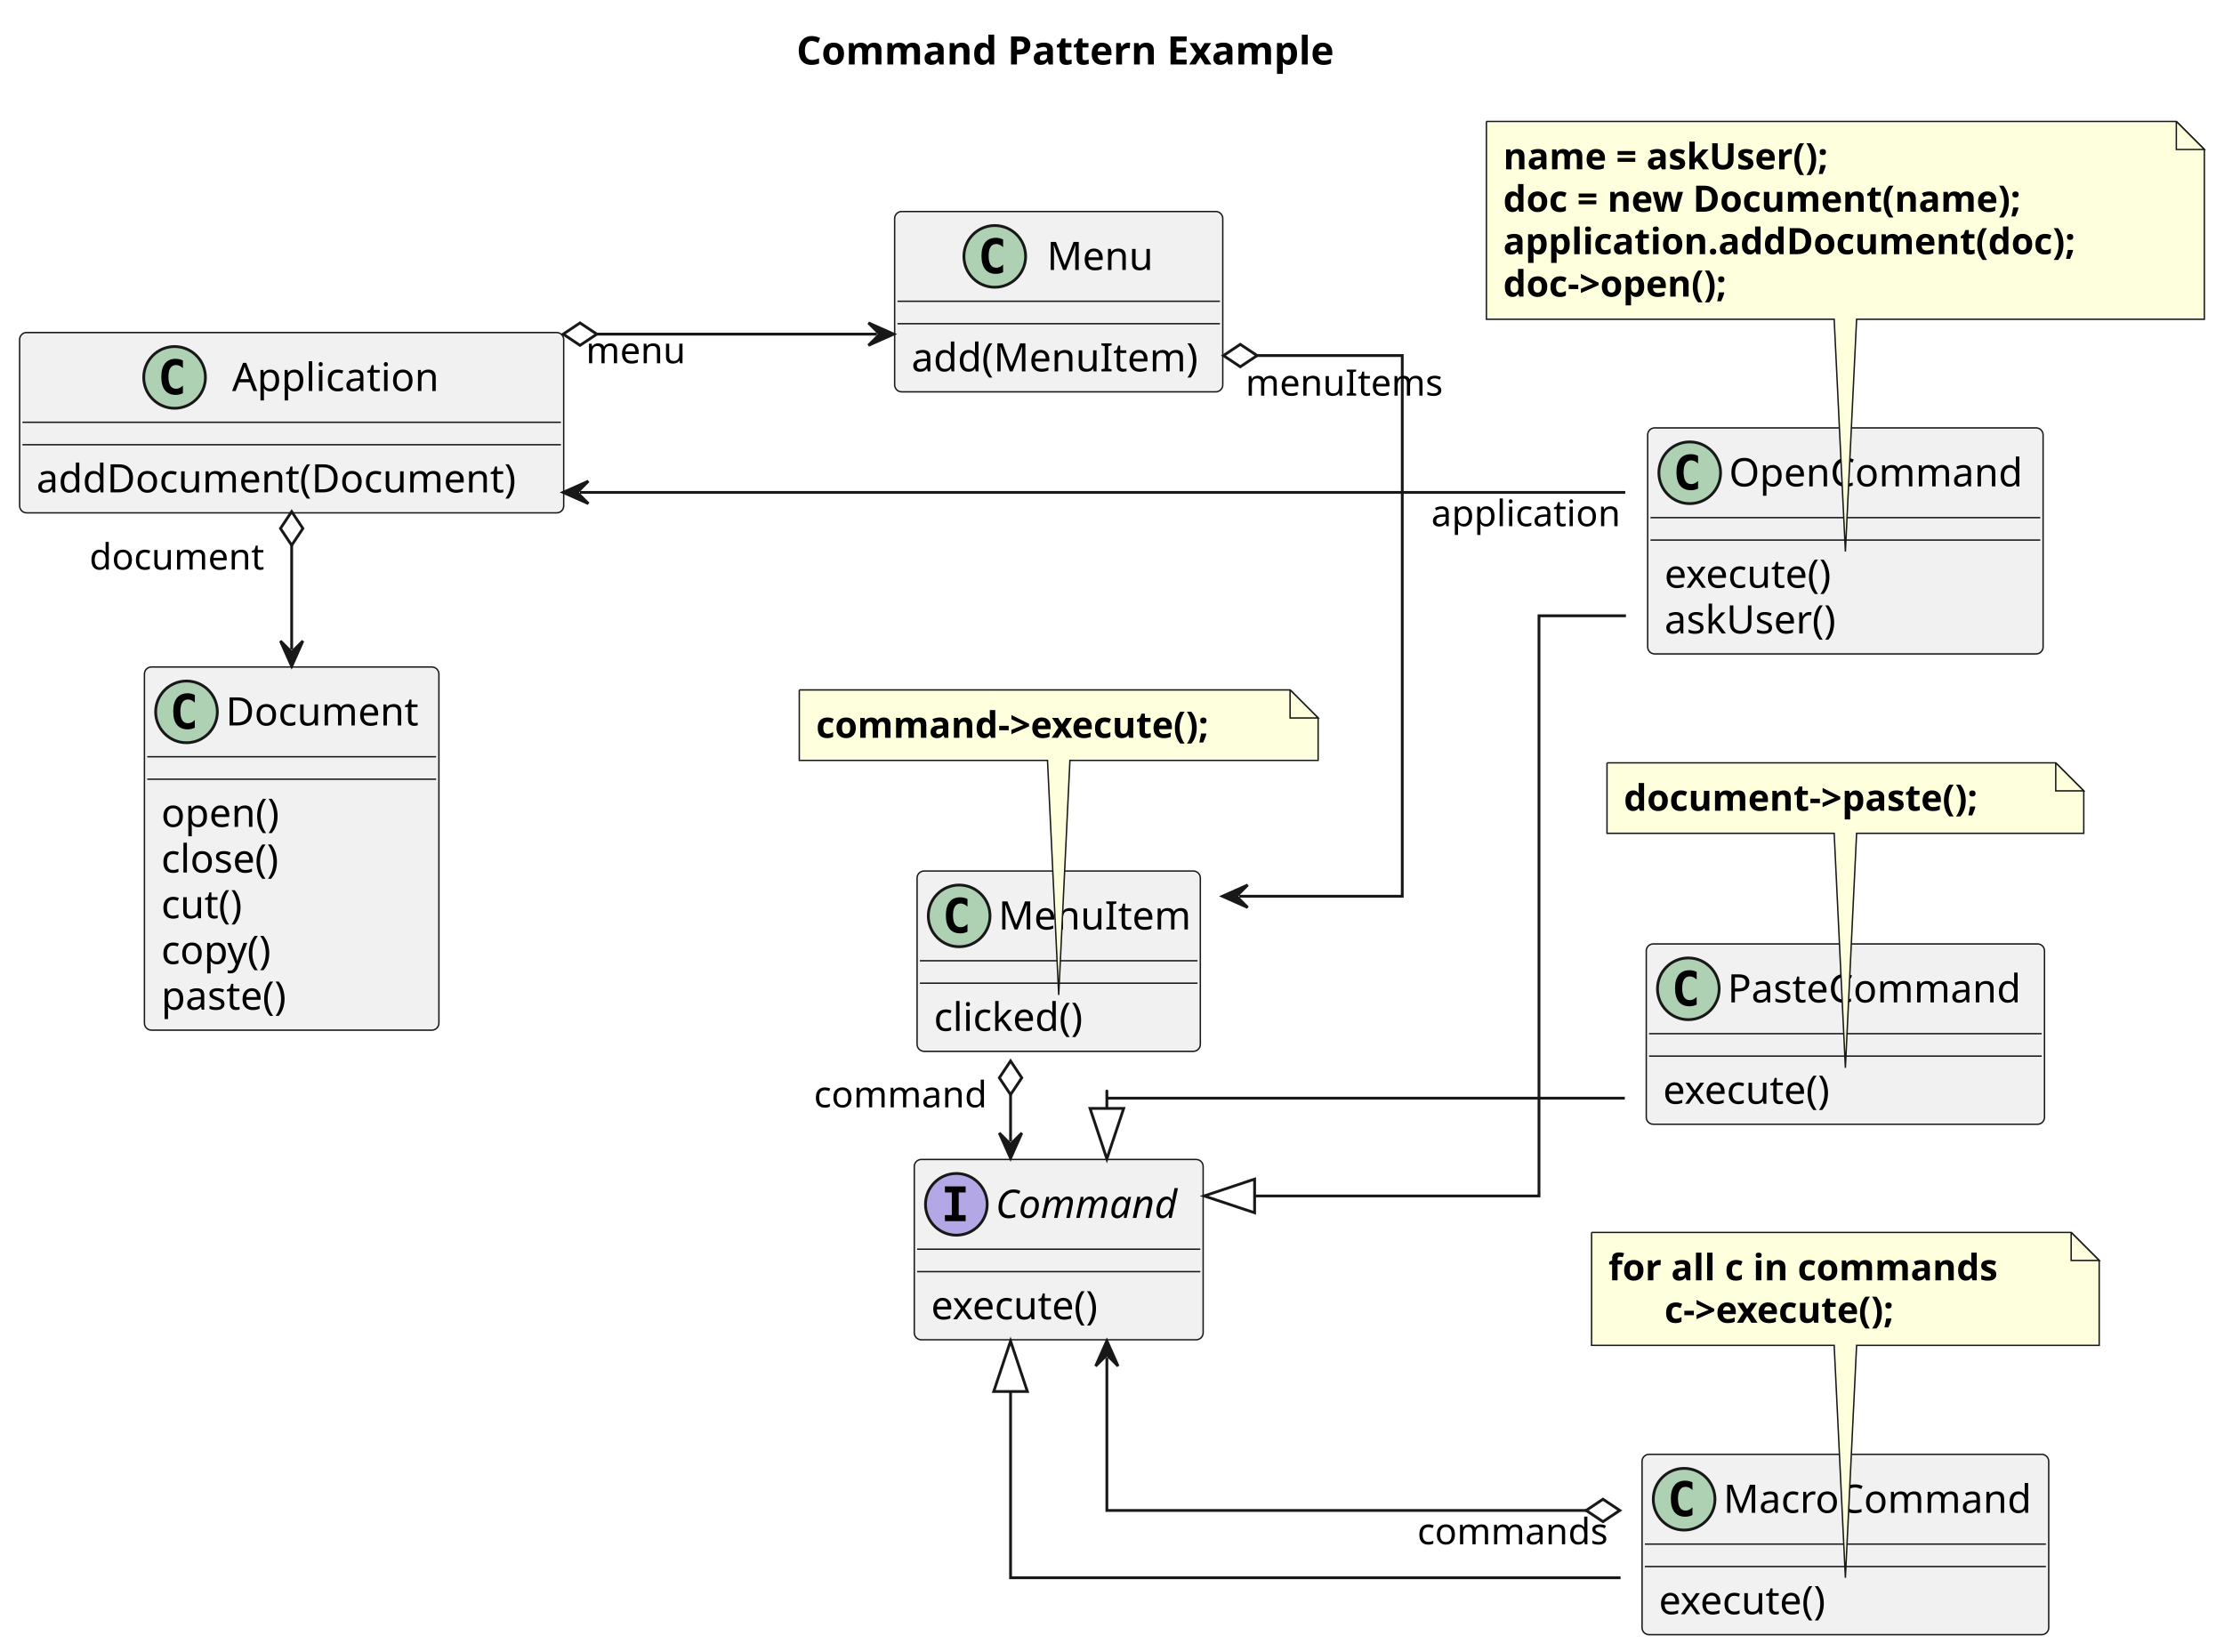
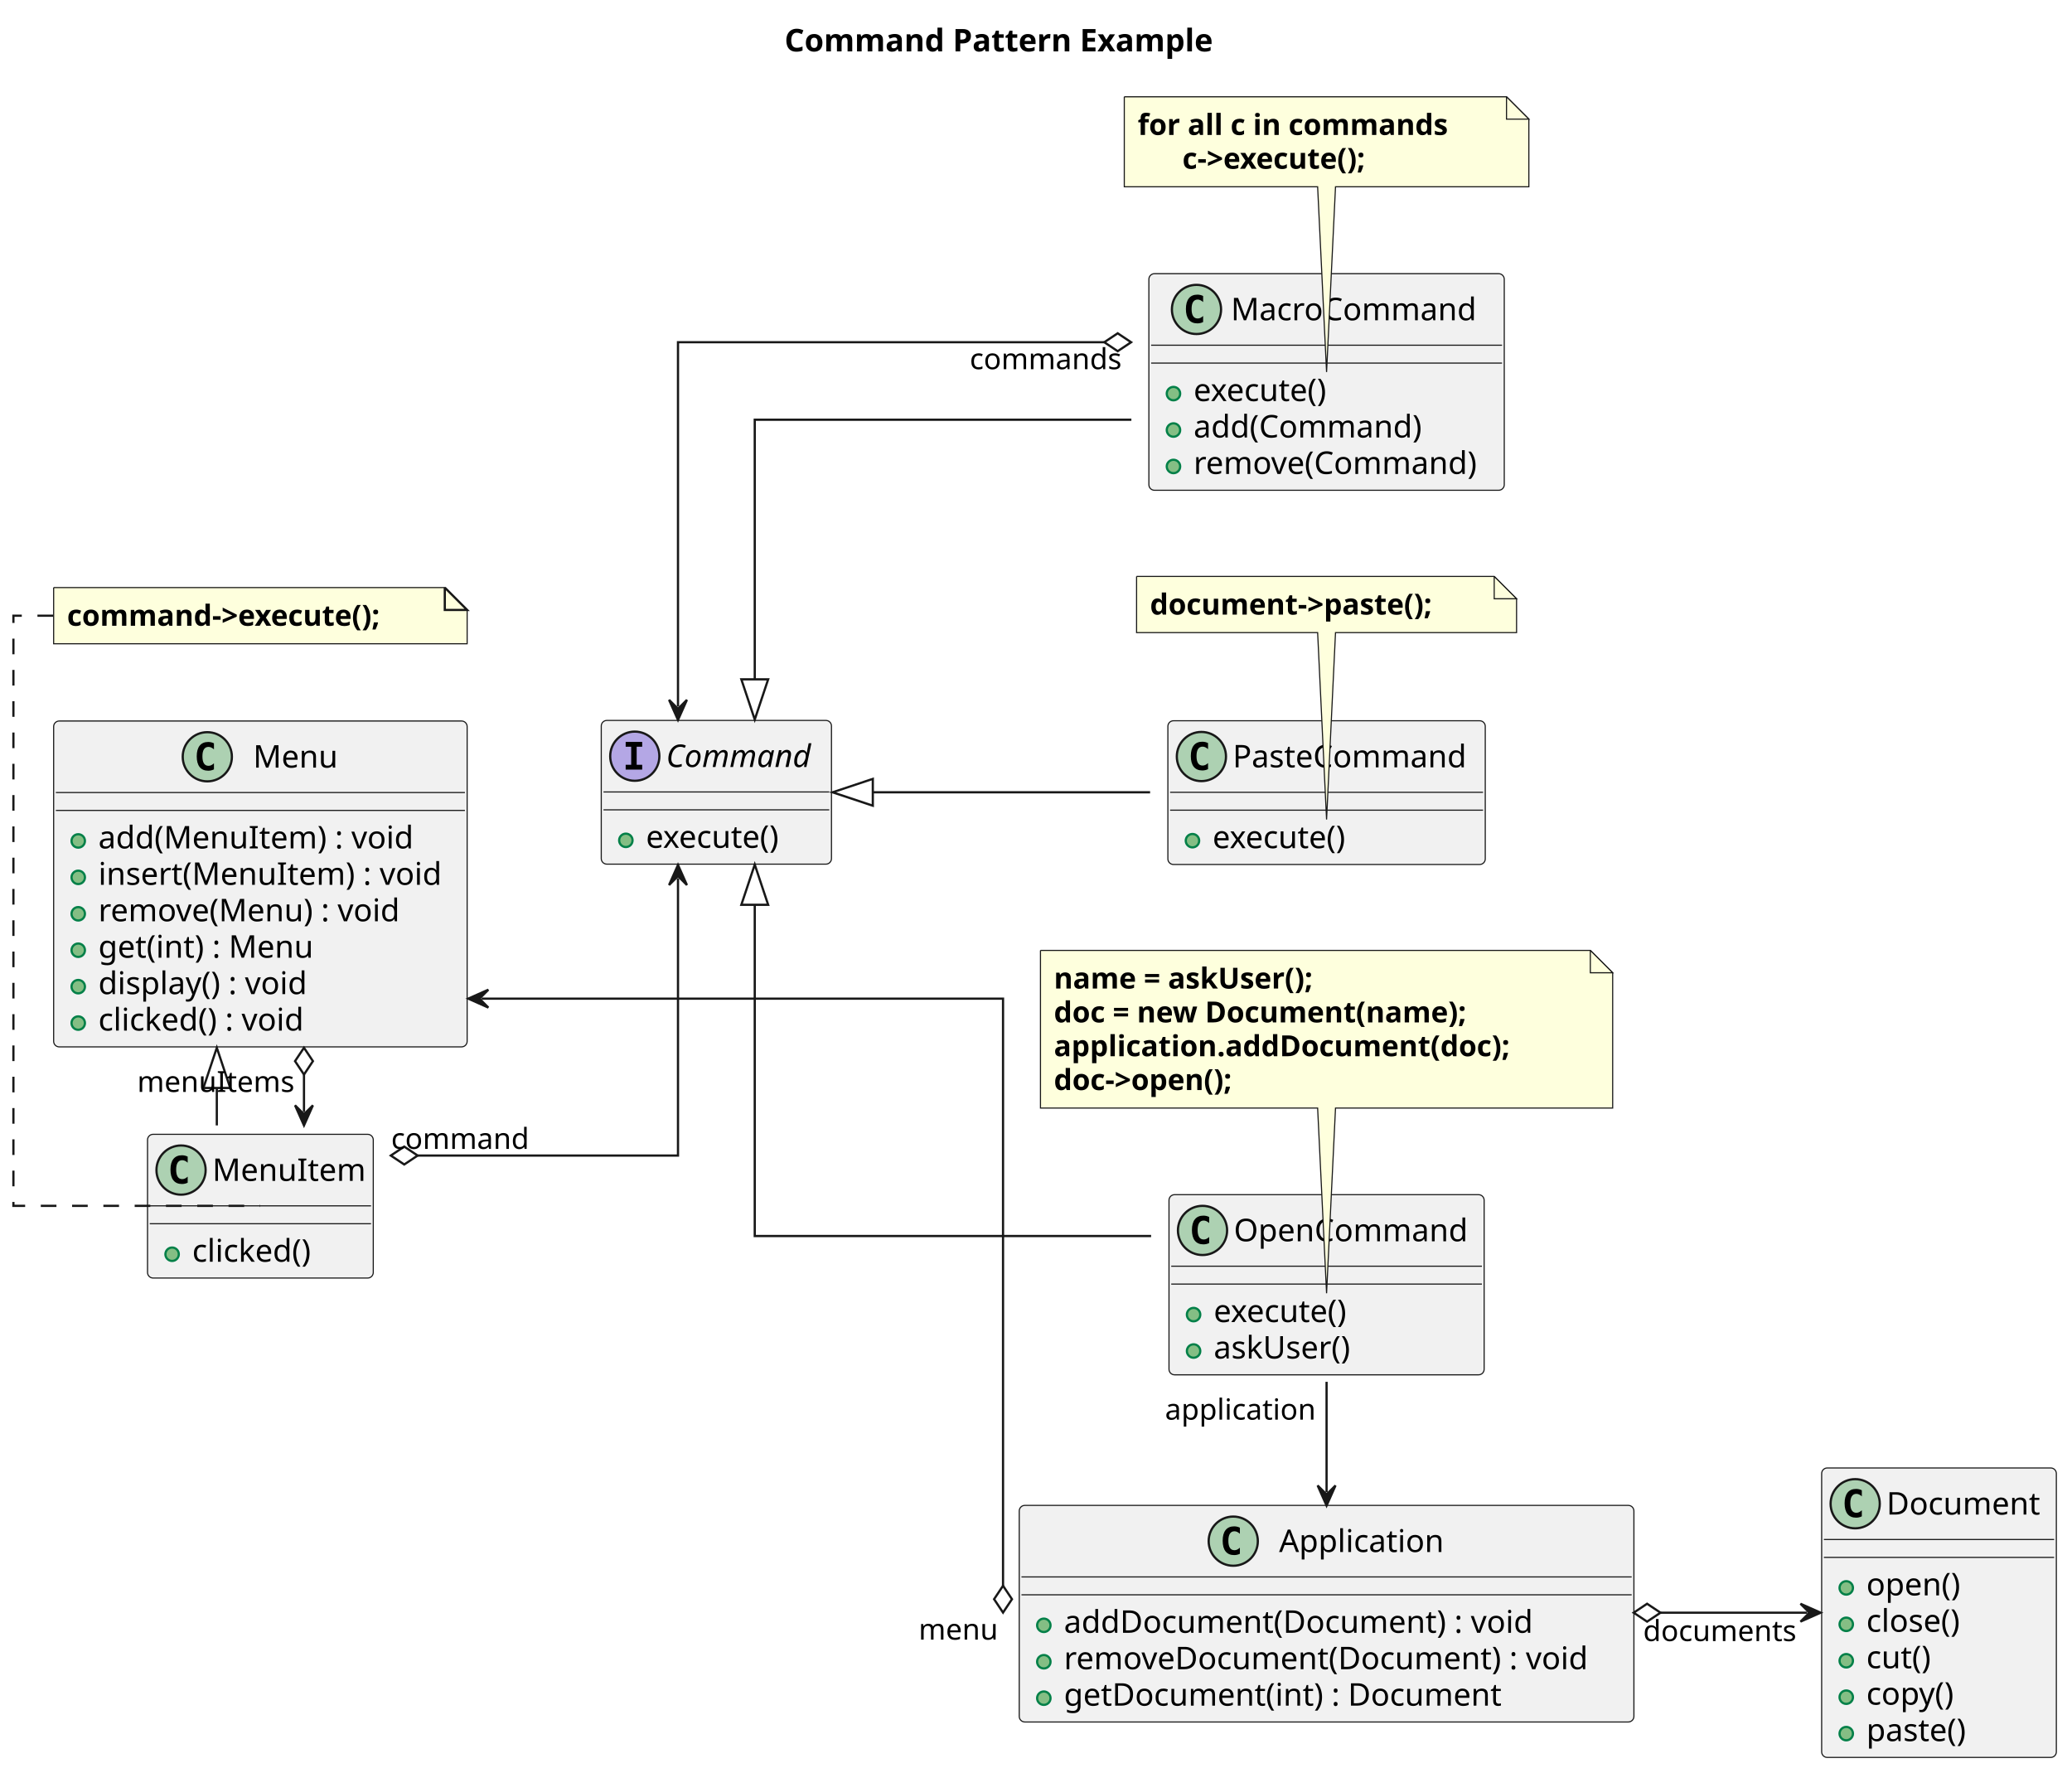
- <svg xmlns="http://www.w3.org/2000/svg" contentStyleType="text/css" height="589px" preserveAspectRatio="none" style="width:793px;height:589px;background:#FFFFFF;" version="1.1" viewBox="0 0 793 589" width="793px" zoomAndPan="magnify">
+ <svg xmlns="http://www.w3.org/2000/svg" contentStyleType="text/css" height="793px" preserveAspectRatio="none" style="width:927px;height:793px;background:#FFFFFF;" version="1.1" viewBox="0 0 927 793" width="927px" zoomAndPan="magnify">
  <defs />
  <g>
-     <text fill="#000000" font-family="sans-serif" font-size="14" font-weight="bold" lengthAdjust="spacing" textLength="211" x="284" y="22.995">Command Pattern Example</text>
+     <text fill="#000000" font-family="sans-serif" font-size="14" font-weight="bold" lengthAdjust="spacing" textLength="211" x="351" y="22.995">Command Pattern Example</text>
    <g id="elem_Application">
-       <rect codeLine="7" fill="#F1F1F1" height="64.297" id="Application" rx="2.5" ry="2.5" style="stroke:#181818;stroke-width:0.5;" width="194" x="7" y="118.567" />
-       <ellipse cx="62.25" cy="134.567" fill="#ADD1B2" rx="11" ry="11" style="stroke:#181818;stroke-width:1.0;" />
-       <path d="M65.219,140.208 Q64.641,140.504 64,140.645 Q63.359,140.801 62.656,140.801 Q60.156,140.801 58.828,139.161 Q57.516,137.504 57.516,134.379 Q57.516,131.254 58.828,129.598 Q60.156,127.942 62.656,127.942 Q63.359,127.942 64,128.098 Q64.656,128.254 65.219,128.551 L65.219,131.27 Q64.594,130.692 64,130.426 Q63.406,130.145 62.781,130.145 Q61.438,130.145 60.75,131.223 Q60.062,132.286 60.062,134.379 Q60.062,136.473 60.75,137.551 Q61.438,138.614 62.781,138.614 Q63.406,138.614 64,138.348 Q64.594,138.067 65.219,137.489 L65.219,140.208 Z " fill="#000000" />
-       <text fill="#000000" font-family="sans-serif" font-size="14" lengthAdjust="spacing" textLength="75" x="82.75" y="139.414">Application</text>
-       <line style="stroke:#181818;stroke-width:0.5;" x1="8" x2="200" y1="150.567" y2="150.567" />
-       <line style="stroke:#181818;stroke-width:0.5;" x1="8" x2="200" y1="158.567" y2="158.567" />
-       <text fill="#000000" font-family="sans-serif" font-size="14" lengthAdjust="spacing" textLength="182" x="13" y="175.562">addDocument(Document)</text>
+       <rect codeLine="7" fill="#F1F1F1" height="96.891" id="Application" rx="2.5" ry="2.5" style="stroke:#181818;stroke-width:0.5;" width="275" x="456" y="673.427" />
+       <ellipse cx="551.75" cy="689.427" fill="#ADD1B2" rx="11" ry="11" style="stroke:#181818;stroke-width:1.0;" />
+       <path d="M554.719,695.067 Q554.141,695.364 553.5,695.505 Q552.859,695.661 552.156,695.661 Q549.656,695.661 548.328,694.021 Q547.016,692.364 547.016,689.239 Q547.016,686.114 548.328,684.458 Q549.656,682.802 552.156,682.802 Q552.859,682.802 553.5,682.958 Q554.156,683.114 554.719,683.411 L554.719,686.13 Q554.094,685.552 553.5,685.286 Q552.906,685.005 552.281,685.005 Q550.938,685.005 550.25,686.083 Q549.562,687.146 549.562,689.239 Q549.562,691.333 550.25,692.411 Q550.938,693.474 552.281,693.474 Q552.906,693.474 553.5,693.208 Q554.094,692.927 554.719,692.349 L554.719,695.067 Z " fill="#000000" />
+       <text fill="#000000" font-family="sans-serif" font-size="14" lengthAdjust="spacing" textLength="75" x="572.25" y="694.274">Application</text>
+       <line style="stroke:#181818;stroke-width:0.5;" x1="457" x2="730" y1="705.427" y2="705.427" />
+       <line style="stroke:#181818;stroke-width:0.5;" x1="457" x2="730" y1="713.427" y2="713.427" />
+       <ellipse cx="467" cy="727.075" fill="#84BE84" rx="3" ry="3" style="stroke:#038048;stroke-width:1.0;" />
+       <text fill="#000000" font-family="sans-serif" font-size="14" lengthAdjust="spacing" textLength="223" x="476" y="730.422">addDocument(Document) : void</text>
+       <ellipse cx="467" cy="743.372" fill="#84BE84" rx="3" ry="3" style="stroke:#038048;stroke-width:1.0;" />
+       <text fill="#000000" font-family="sans-serif" font-size="14" lengthAdjust="spacing" textLength="249" x="476" y="746.719">removeDocument(Document) : void</text>
+       <ellipse cx="467" cy="759.669" fill="#84BE84" rx="3" ry="3" style="stroke:#038048;stroke-width:1.0;" />
+       <text fill="#000000" font-family="sans-serif" font-size="14" lengthAdjust="spacing" textLength="209" x="476" y="763.016">getDocument(int) : Document</text>
    </g>
    <g id="elem_Document">
-       <rect codeLine="8" fill="#F1F1F1" height="129.484" id="Document" rx="2.5" ry="2.5" style="stroke:#181818;stroke-width:0.5;" width="105" x="51.5" y="237.827" />
-       <ellipse cx="66.5" cy="253.827" fill="#ADD1B2" rx="11" ry="11" style="stroke:#181818;stroke-width:1.0;" />
-       <path d="M69.469,259.467 Q68.891,259.764 68.25,259.905 Q67.609,260.061 66.906,260.061 Q64.406,260.061 63.078,258.421 Q61.766,256.764 61.766,253.639 Q61.766,250.514 63.078,248.858 Q64.406,247.202 66.906,247.202 Q67.609,247.202 68.25,247.358 Q68.906,247.514 69.469,247.811 L69.469,250.53 Q68.844,249.952 68.25,249.686 Q67.656,249.405 67.031,249.405 Q65.688,249.405 65,250.483 Q64.312,251.546 64.312,253.639 Q64.312,255.733 65,256.811 Q65.688,257.874 67.031,257.874 Q67.656,257.874 68.25,257.608 Q68.844,257.327 69.469,256.749 L69.469,259.467 Z " fill="#000000" />
-       <text fill="#000000" font-family="sans-serif" font-size="14" lengthAdjust="spacing" textLength="73" x="80.5" y="258.674">Document</text>
-       <line style="stroke:#181818;stroke-width:0.5;" x1="52.5" x2="155.5" y1="269.827" y2="269.827" />
-       <line style="stroke:#181818;stroke-width:0.5;" x1="52.5" x2="155.5" y1="277.827" y2="277.827" />
-       <text fill="#000000" font-family="sans-serif" font-size="14" lengthAdjust="spacing" textLength="46" x="57.5" y="294.822">open()</text>
-       <text fill="#000000" font-family="sans-serif" font-size="14" lengthAdjust="spacing" textLength="47" x="57.5" y="311.119">close()</text>
-       <text fill="#000000" font-family="sans-serif" font-size="14" lengthAdjust="spacing" textLength="32" x="57.5" y="327.416">cut()</text>
-       <text fill="#000000" font-family="sans-serif" font-size="14" lengthAdjust="spacing" textLength="43" x="57.5" y="343.713">copy()</text>
-       <text fill="#000000" font-family="sans-serif" font-size="14" lengthAdjust="spacing" textLength="49" x="57.5" y="360.01">paste()</text>
+       <rect codeLine="8" fill="#F1F1F1" height="129.484" id="Document" rx="2.5" ry="2.5" style="stroke:#181818;stroke-width:0.5;" width="105" x="815" y="656.687" />
+       <ellipse cx="830" cy="672.687" fill="#ADD1B2" rx="11" ry="11" style="stroke:#181818;stroke-width:1.0;" />
+       <path d="M832.969,678.327 Q832.391,678.624 831.75,678.765 Q831.109,678.921 830.406,678.921 Q827.906,678.921 826.578,677.281 Q825.266,675.624 825.266,672.499 Q825.266,669.374 826.578,667.718 Q827.906,666.062 830.406,666.062 Q831.109,666.062 831.75,666.218 Q832.406,666.374 832.969,666.671 L832.969,669.39 Q832.344,668.812 831.75,668.546 Q831.156,668.265 830.531,668.265 Q829.188,668.265 828.5,669.343 Q827.812,670.406 827.812,672.499 Q827.812,674.593 828.5,675.671 Q829.188,676.734 830.531,676.734 Q831.156,676.734 831.75,676.468 Q832.344,676.187 832.969,675.609 L832.969,678.327 Z " fill="#000000" />
+       <text fill="#000000" font-family="sans-serif" font-size="14" lengthAdjust="spacing" textLength="73" x="844" y="677.534">Document</text>
+       <line style="stroke:#181818;stroke-width:0.5;" x1="816" x2="919" y1="688.687" y2="688.687" />
+       <line style="stroke:#181818;stroke-width:0.5;" x1="816" x2="919" y1="696.687" y2="696.687" />
+       <ellipse cx="826" cy="710.335" fill="#84BE84" rx="3" ry="3" style="stroke:#038048;stroke-width:1.0;" />
+       <text fill="#000000" font-family="sans-serif" font-size="14" lengthAdjust="spacing" textLength="46" x="835" y="713.682">open()</text>
+       <ellipse cx="826" cy="726.632" fill="#84BE84" rx="3" ry="3" style="stroke:#038048;stroke-width:1.0;" />
+       <text fill="#000000" font-family="sans-serif" font-size="14" lengthAdjust="spacing" textLength="47" x="835" y="729.979">close()</text>
+       <ellipse cx="826" cy="742.929" fill="#84BE84" rx="3" ry="3" style="stroke:#038048;stroke-width:1.0;" />
+       <text fill="#000000" font-family="sans-serif" font-size="14" lengthAdjust="spacing" textLength="32" x="835" y="746.276">cut()</text>
+       <ellipse cx="826" cy="759.226" fill="#84BE84" rx="3" ry="3" style="stroke:#038048;stroke-width:1.0;" />
+       <text fill="#000000" font-family="sans-serif" font-size="14" lengthAdjust="spacing" textLength="43" x="835" y="762.573">copy()</text>
+       <ellipse cx="826" cy="775.523" fill="#84BE84" rx="3" ry="3" style="stroke:#038048;stroke-width:1.0;" />
+       <text fill="#000000" font-family="sans-serif" font-size="14" lengthAdjust="spacing" textLength="49" x="835" y="778.87">paste()</text>
    </g>
    <g id="elem_Menu">
-       <rect codeLine="10" fill="#F1F1F1" height="64.297" id="Menu" rx="2.5" ry="2.5" style="stroke:#181818;stroke-width:0.5;" width="117" x="319" y="75.417" />
-       <ellipse cx="354.7" cy="91.417" fill="#ADD1B2" rx="11" ry="11" style="stroke:#181818;stroke-width:1.0;" />
-       <path d="M357.669,97.058 Q357.091,97.354 356.45,97.495 Q355.809,97.651 355.106,97.651 Q352.606,97.651 351.278,96.011 Q349.966,94.354 349.966,91.229 Q349.966,88.104 351.278,86.448 Q352.606,84.792 355.106,84.792 Q355.809,84.792 356.45,84.948 Q357.106,85.104 357.669,85.401 L357.669,88.12 Q357.044,87.542 356.45,87.276 Q355.856,86.995 355.231,86.995 Q353.887,86.995 353.2,88.073 Q352.512,89.136 352.512,91.229 Q352.512,93.323 353.2,94.401 Q353.887,95.464 355.231,95.464 Q355.856,95.464 356.45,95.198 Q357.044,94.917 357.669,94.339 L357.669,97.058 Z " fill="#000000" />
-       <text fill="#000000" font-family="sans-serif" font-size="14" lengthAdjust="spacing" textLength="39" x="373.3" y="96.264">Menu</text>
-       <line style="stroke:#181818;stroke-width:0.5;" x1="320" x2="435" y1="107.417" y2="107.417" />
-       <line style="stroke:#181818;stroke-width:0.5;" x1="320" x2="435" y1="115.417" y2="115.417" />
-       <text fill="#000000" font-family="sans-serif" font-size="14" lengthAdjust="spacing" textLength="105" x="325" y="132.412">add(MenuItem)</text>
+       <rect codeLine="10" fill="#F1F1F1" height="145.781" id="Menu" rx="2.5" ry="2.5" style="stroke:#181818;stroke-width:0.5;" width="185" x="24" y="322.537" />
+       <ellipse cx="92.75" cy="338.537" fill="#ADD1B2" rx="11" ry="11" style="stroke:#181818;stroke-width:1.0;" />
+       <path d="M95.719,344.178 Q95.141,344.474 94.5,344.615 Q93.859,344.771 93.156,344.771 Q90.656,344.771 89.328,343.131 Q88.016,341.474 88.016,338.349 Q88.016,335.224 89.328,333.568 Q90.656,331.912 93.156,331.912 Q93.859,331.912 94.5,332.068 Q95.156,332.224 95.719,332.521 L95.719,335.24 Q95.094,334.662 94.5,334.396 Q93.906,334.115 93.281,334.115 Q91.938,334.115 91.25,335.193 Q90.562,336.256 90.562,338.349 Q90.562,340.443 91.25,341.521 Q91.938,342.584 93.281,342.584 Q93.906,342.584 94.5,342.318 Q95.094,342.037 95.719,341.459 L95.719,344.178 Z " fill="#000000" />
+       <text fill="#000000" font-family="sans-serif" font-size="14" lengthAdjust="spacing" textLength="39" x="113.25" y="343.384">Menu</text>
+       <line style="stroke:#181818;stroke-width:0.5;" x1="25" x2="208" y1="354.537" y2="354.537" />
+       <line style="stroke:#181818;stroke-width:0.5;" x1="25" x2="208" y1="362.537" y2="362.537" />
+       <ellipse cx="35" cy="376.185" fill="#84BE84" rx="3" ry="3" style="stroke:#038048;stroke-width:1.0;" />
+       <text fill="#000000" font-family="sans-serif" font-size="14" lengthAdjust="spacing" textLength="146" x="44" y="379.532">add(MenuItem) : void</text>
+       <ellipse cx="35" cy="392.482" fill="#84BE84" rx="3" ry="3" style="stroke:#038048;stroke-width:1.0;" />
+       <text fill="#000000" font-family="sans-serif" font-size="14" lengthAdjust="spacing" textLength="159" x="44" y="395.829">insert(MenuItem) : void</text>
+       <ellipse cx="35" cy="408.779" fill="#84BE84" rx="3" ry="3" style="stroke:#038048;stroke-width:1.0;" />
+       <text fill="#000000" font-family="sans-serif" font-size="14" lengthAdjust="spacing" textLength="142" x="44" y="412.126">remove(Menu) : void</text>
+       <ellipse cx="35" cy="425.076" fill="#84BE84" rx="3" ry="3" style="stroke:#038048;stroke-width:1.0;" />
+       <text fill="#000000" font-family="sans-serif" font-size="14" lengthAdjust="spacing" textLength="102" x="44" y="428.423">get(int) : Menu</text>
+       <ellipse cx="35" cy="441.373" fill="#84BE84" rx="3" ry="3" style="stroke:#038048;stroke-width:1.0;" />
+       <text fill="#000000" font-family="sans-serif" font-size="14" lengthAdjust="spacing" textLength="98" x="44" y="444.719">display() : void</text>
+       <ellipse cx="35" cy="457.67" fill="#84BE84" rx="3" ry="3" style="stroke:#038048;stroke-width:1.0;" />
+       <text fill="#000000" font-family="sans-serif" font-size="14" lengthAdjust="spacing" textLength="99" x="44" y="461.016">clicked() : void</text>
    </g>
    <g id="elem_MenuItem">
-       <rect codeLine="11" fill="#F1F1F1" height="64.297" id="MenuItem" rx="2.5" ry="2.5" style="stroke:#181818;stroke-width:0.5;" width="101" x="327" y="310.567" />
-       <ellipse cx="342" cy="326.567" fill="#ADD1B2" rx="11" ry="11" style="stroke:#181818;stroke-width:1.0;" />
-       <path d="M344.969,332.207 Q344.391,332.504 343.75,332.645 Q343.109,332.801 342.406,332.801 Q339.906,332.801 338.578,331.161 Q337.266,329.504 337.266,326.379 Q337.266,323.254 338.578,321.598 Q339.906,319.942 342.406,319.942 Q343.109,319.942 343.75,320.098 Q344.406,320.254 344.969,320.551 L344.969,323.27 Q344.344,322.692 343.75,322.426 Q343.156,322.145 342.531,322.145 Q341.188,322.145 340.5,323.223 Q339.812,324.286 339.812,326.379 Q339.812,328.473 340.5,329.551 Q341.188,330.614 342.531,330.614 Q343.156,330.614 343.75,330.348 Q344.344,330.067 344.969,329.489 L344.969,332.207 Z " fill="#000000" />
-       <text fill="#000000" font-family="sans-serif" font-size="14" lengthAdjust="spacing" textLength="69" x="356" y="331.414">MenuItem</text>
-       <line style="stroke:#181818;stroke-width:0.5;" x1="328" x2="427" y1="342.567" y2="342.567" />
-       <line style="stroke:#181818;stroke-width:0.5;" x1="328" x2="427" y1="350.567" y2="350.567" />
-       <text fill="#000000" font-family="sans-serif" font-size="14" lengthAdjust="spacing" textLength="58" x="333" y="367.562">clicked()</text>
+       <rect codeLine="11" fill="#F1F1F1" height="64.297" id="MenuItem" rx="2.5" ry="2.5" style="stroke:#181818;stroke-width:0.5;" width="101" x="66" y="507.427" />
+       <ellipse cx="81" cy="523.427" fill="#ADD1B2" rx="11" ry="11" style="stroke:#181818;stroke-width:1.0;" />
+       <path d="M83.969,529.067 Q83.391,529.364 82.75,529.505 Q82.109,529.661 81.406,529.661 Q78.906,529.661 77.578,528.021 Q76.266,526.364 76.266,523.239 Q76.266,520.114 77.578,518.458 Q78.906,516.802 81.406,516.802 Q82.109,516.802 82.75,516.958 Q83.406,517.114 83.969,517.411 L83.969,520.13 Q83.344,519.552 82.75,519.286 Q82.156,519.005 81.531,519.005 Q80.188,519.005 79.5,520.083 Q78.812,521.146 78.812,523.239 Q78.812,525.333 79.5,526.411 Q80.188,527.474 81.531,527.474 Q82.156,527.474 82.75,527.208 Q83.344,526.927 83.969,526.349 L83.969,529.067 Z " fill="#000000" />
+       <text fill="#000000" font-family="sans-serif" font-size="14" lengthAdjust="spacing" textLength="69" x="95" y="528.274">MenuItem</text>
+       <line style="stroke:#181818;stroke-width:0.5;" x1="67" x2="166" y1="539.427" y2="539.427" />
+       <line style="stroke:#181818;stroke-width:0.5;" x1="67" x2="166" y1="547.427" y2="547.427" />
+       <ellipse cx="77" cy="561.075" fill="#84BE84" rx="3" ry="3" style="stroke:#038048;stroke-width:1.0;" />
+       <text fill="#000000" font-family="sans-serif" font-size="14" lengthAdjust="spacing" textLength="58" x="86" y="564.422">clicked()</text>
    </g>
    <g id="elem_Command">
-       <rect codeLine="12" fill="#F1F1F1" height="64.297" id="Command" rx="2.5" ry="2.5" style="stroke:#181818;stroke-width:0.5;" width="103" x="326" y="413.417" />
-       <ellipse cx="341" cy="429.417" fill="#B4A7E5" rx="11" ry="11" style="stroke:#181818;stroke-width:1.0;" />
-       <path d="M336.922,425.183 L336.922,423.026 L344.312,423.026 L344.312,425.183 L341.844,425.183 L341.844,433.261 L344.312,433.261 L344.312,435.417 L336.922,435.417 L336.922,433.261 L339.391,433.261 L339.391,425.183 L336.922,425.183 Z " fill="#000000" />
-       <text fill="#000000" font-family="sans-serif" font-size="14" font-style="italic" lengthAdjust="spacing" textLength="71" x="355" y="434.264">Command</text>
-       <line style="stroke:#181818;stroke-width:0.5;" x1="327" x2="428" y1="445.417" y2="445.417" />
-       <line style="stroke:#181818;stroke-width:0.5;" x1="327" x2="428" y1="453.417" y2="453.417" />
-       <text fill="#000000" font-family="sans-serif" font-size="14" lengthAdjust="spacing" textLength="66" x="332" y="470.412">execute()</text>
+       <rect codeLine="12" fill="#F1F1F1" height="64.297" id="Command" rx="2.5" ry="2.5" style="stroke:#181818;stroke-width:0.5;" width="103" x="269" y="322.277" />
+       <ellipse cx="284" cy="338.277" fill="#B4A7E5" rx="11" ry="11" style="stroke:#181818;stroke-width:1.0;" />
+       <path d="M279.922,334.043 L279.922,331.886 L287.312,331.886 L287.312,334.043 L284.844,334.043 L284.844,342.121 L287.312,342.121 L287.312,344.277 L279.922,344.277 L279.922,342.121 L282.391,342.121 L282.391,334.043 L279.922,334.043 Z " fill="#000000" />
+       <text fill="#000000" font-family="sans-serif" font-size="14" font-style="italic" lengthAdjust="spacing" textLength="71" x="298" y="343.124">Command</text>
+       <line style="stroke:#181818;stroke-width:0.5;" x1="270" x2="371" y1="354.277" y2="354.277" />
+       <line style="stroke:#181818;stroke-width:0.5;" x1="270" x2="371" y1="362.277" y2="362.277" />
+       <ellipse cx="280" cy="375.925" fill="#84BE84" rx="3" ry="3" style="stroke:#038048;stroke-width:1.0;" />
+       <text fill="#000000" font-family="sans-serif" font-size="14" lengthAdjust="spacing" textLength="66" x="289" y="379.272">execute()</text>
    </g>
    <g id="elem_MacroCommand">
-       <rect codeLine="13" fill="#F1F1F1" height="64.297" id="MacroCommand" rx="2.5" ry="2.5" style="stroke:#181818;stroke-width:0.5;" width="145" x="585.5" y="518.567" />
-       <ellipse cx="600.5" cy="534.567" fill="#ADD1B2" rx="11" ry="11" style="stroke:#181818;stroke-width:1.0;" />
-       <path d="M603.469,540.207 Q602.891,540.504 602.25,540.645 Q601.609,540.801 600.906,540.801 Q598.406,540.801 597.078,539.161 Q595.766,537.504 595.766,534.379 Q595.766,531.254 597.078,529.598 Q598.406,527.942 600.906,527.942 Q601.609,527.942 602.25,528.098 Q602.906,528.254 603.469,528.551 L603.469,531.27 Q602.844,530.692 602.25,530.426 Q601.656,530.145 601.031,530.145 Q599.688,530.145 599,531.223 Q598.312,532.286 598.312,534.379 Q598.312,536.473 599,537.551 Q599.688,538.614 601.031,538.614 Q601.656,538.614 602.25,538.348 Q602.844,538.067 603.469,537.489 L603.469,540.207 Z " fill="#000000" />
-       <text fill="#000000" font-family="sans-serif" font-size="14" lengthAdjust="spacing" textLength="113" x="614.5" y="539.414">MacroCommand</text>
-       <line style="stroke:#181818;stroke-width:0.5;" x1="586.5" x2="729.5" y1="550.567" y2="550.567" />
-       <line style="stroke:#181818;stroke-width:0.5;" x1="586.5" x2="729.5" y1="558.567" y2="558.567" />
-       <text fill="#000000" font-family="sans-serif" font-size="14" lengthAdjust="spacing" textLength="66" x="591.5" y="575.562">execute()</text>
+       <rect codeLine="13" fill="#F1F1F1" height="96.891" id="MacroCommand" rx="2.5" ry="2.5" style="stroke:#181818;stroke-width:0.5;" width="159" x="514" y="122.427" />
+       <ellipse cx="535.3" cy="138.427" fill="#ADD1B2" rx="11" ry="11" style="stroke:#181818;stroke-width:1.0;" />
+       <path d="M538.269,144.067 Q537.691,144.364 537.05,144.505 Q536.409,144.661 535.706,144.661 Q533.206,144.661 531.878,143.021 Q530.566,141.364 530.566,138.239 Q530.566,135.114 531.878,133.458 Q533.206,131.802 535.706,131.802 Q536.409,131.802 537.05,131.958 Q537.706,132.114 538.269,132.411 L538.269,135.13 Q537.644,134.552 537.05,134.286 Q536.456,134.005 535.831,134.005 Q534.487,134.005 533.8,135.083 Q533.112,136.146 533.112,138.239 Q533.112,140.333 533.8,141.411 Q534.487,142.474 535.831,142.474 Q536.456,142.474 537.05,142.208 Q537.644,141.927 538.269,141.349 L538.269,144.067 Z " fill="#000000" />
+       <text fill="#000000" font-family="sans-serif" font-size="14" lengthAdjust="spacing" textLength="113" x="550.7" y="143.274">MacroCommand</text>
+       <line style="stroke:#181818;stroke-width:0.5;" x1="515" x2="672" y1="154.427" y2="154.427" />
+       <line style="stroke:#181818;stroke-width:0.5;" x1="515" x2="672" y1="162.427" y2="162.427" />
+       <ellipse cx="525" cy="176.075" fill="#84BE84" rx="3" ry="3" style="stroke:#038048;stroke-width:1.0;" />
+       <text fill="#000000" font-family="sans-serif" font-size="14" lengthAdjust="spacing" textLength="66" x="534" y="179.422">execute()</text>
+       <ellipse cx="525" cy="192.372" fill="#84BE84" rx="3" ry="3" style="stroke:#038048;stroke-width:1.0;" />
+       <text fill="#000000" font-family="sans-serif" font-size="14" lengthAdjust="spacing" textLength="107" x="534" y="195.719">add(Command)</text>
+       <ellipse cx="525" cy="208.669" fill="#84BE84" rx="3" ry="3" style="stroke:#038048;stroke-width:1.0;" />
+       <text fill="#000000" font-family="sans-serif" font-size="14" lengthAdjust="spacing" textLength="133" x="534" y="212.016">remove(Command)</text>
    </g>
    <g id="elem_PasteCommand">
-       <rect codeLine="14" fill="#F1F1F1" height="64.297" id="PasteCommand" rx="2.5" ry="2.5" style="stroke:#181818;stroke-width:0.5;" width="142" x="587" y="336.567" />
-       <ellipse cx="602" cy="352.567" fill="#ADD1B2" rx="11" ry="11" style="stroke:#181818;stroke-width:1.0;" />
-       <path d="M604.969,358.207 Q604.391,358.504 603.75,358.645 Q603.109,358.801 602.406,358.801 Q599.906,358.801 598.578,357.161 Q597.266,355.504 597.266,352.379 Q597.266,349.254 598.578,347.598 Q599.906,345.942 602.406,345.942 Q603.109,345.942 603.75,346.098 Q604.406,346.254 604.969,346.551 L604.969,349.27 Q604.344,348.692 603.75,348.426 Q603.156,348.145 602.531,348.145 Q601.188,348.145 600.5,349.223 Q599.812,350.286 599.812,352.379 Q599.812,354.473 600.5,355.551 Q601.188,356.614 602.531,356.614 Q603.156,356.614 603.75,356.348 Q604.344,356.067 604.969,355.489 L604.969,358.207 Z " fill="#000000" />
-       <text fill="#000000" font-family="sans-serif" font-size="14" lengthAdjust="spacing" textLength="110" x="616" y="357.414">PasteCommand</text>
-       <line style="stroke:#181818;stroke-width:0.5;" x1="588" x2="728" y1="368.567" y2="368.567" />
-       <line style="stroke:#181818;stroke-width:0.5;" x1="588" x2="728" y1="376.567" y2="376.567" />
-       <text fill="#000000" font-family="sans-serif" font-size="14" lengthAdjust="spacing" textLength="66" x="593" y="393.562">execute()</text>
+       <rect codeLine="14" fill="#F1F1F1" height="64.297" id="PasteCommand" rx="2.5" ry="2.5" style="stroke:#181818;stroke-width:0.5;" width="142" x="522.5" y="322.427" />
+       <ellipse cx="537.5" cy="338.427" fill="#ADD1B2" rx="11" ry="11" style="stroke:#181818;stroke-width:1.0;" />
+       <path d="M540.469,344.067 Q539.891,344.364 539.25,344.505 Q538.609,344.661 537.906,344.661 Q535.406,344.661 534.078,343.021 Q532.766,341.364 532.766,338.239 Q532.766,335.114 534.078,333.458 Q535.406,331.802 537.906,331.802 Q538.609,331.802 539.25,331.958 Q539.906,332.114 540.469,332.411 L540.469,335.13 Q539.844,334.552 539.25,334.286 Q538.656,334.005 538.031,334.005 Q536.688,334.005 536,335.083 Q535.312,336.146 535.312,338.239 Q535.312,340.333 536,341.411 Q536.688,342.474 538.031,342.474 Q538.656,342.474 539.25,342.208 Q539.844,341.927 540.469,341.349 L540.469,344.067 Z " fill="#000000" />
+       <text fill="#000000" font-family="sans-serif" font-size="14" lengthAdjust="spacing" textLength="110" x="551.5" y="343.274">PasteCommand</text>
+       <line style="stroke:#181818;stroke-width:0.5;" x1="523.5" x2="663.5" y1="354.427" y2="354.427" />
+       <line style="stroke:#181818;stroke-width:0.5;" x1="523.5" x2="663.5" y1="362.427" y2="362.427" />
+       <ellipse cx="533.5" cy="376.075" fill="#84BE84" rx="3" ry="3" style="stroke:#038048;stroke-width:1.0;" />
+       <text fill="#000000" font-family="sans-serif" font-size="14" lengthAdjust="spacing" textLength="66" x="542.5" y="379.422">execute()</text>
    </g>
    <g id="elem_OpenCommand">
-       <rect codeLine="15" fill="#F1F1F1" height="80.594" id="OpenCommand" rx="2.5" ry="2.5" style="stroke:#181818;stroke-width:0.5;" width="141" x="587.5" y="152.567" />
-       <ellipse cx="602.5" cy="168.567" fill="#ADD1B2" rx="11" ry="11" style="stroke:#181818;stroke-width:1.0;" />
-       <path d="M605.469,174.208 Q604.891,174.504 604.25,174.645 Q603.609,174.801 602.906,174.801 Q600.406,174.801 599.078,173.161 Q597.766,171.504 597.766,168.379 Q597.766,165.254 599.078,163.598 Q600.406,161.942 602.906,161.942 Q603.609,161.942 604.25,162.098 Q604.906,162.254 605.469,162.551 L605.469,165.27 Q604.844,164.692 604.25,164.426 Q603.656,164.145 603.031,164.145 Q601.688,164.145 601,165.223 Q600.312,166.286 600.312,168.379 Q600.312,170.473 601,171.551 Q601.688,172.614 603.031,172.614 Q603.656,172.614 604.25,172.348 Q604.844,172.067 605.469,171.489 L605.469,174.208 Z " fill="#000000" />
-       <text fill="#000000" font-family="sans-serif" font-size="14" lengthAdjust="spacing" textLength="109" x="616.5" y="173.414">OpenCommand</text>
-       <line style="stroke:#181818;stroke-width:0.5;" x1="588.5" x2="727.5" y1="184.567" y2="184.567" />
-       <line style="stroke:#181818;stroke-width:0.5;" x1="588.5" x2="727.5" y1="192.567" y2="192.567" />
-       <text fill="#000000" font-family="sans-serif" font-size="14" lengthAdjust="spacing" textLength="66" x="593.5" y="209.562">execute()</text>
-       <text fill="#000000" font-family="sans-serif" font-size="14" lengthAdjust="spacing" textLength="66" x="593.5" y="225.859">askUser()</text>
+       <rect codeLine="15" fill="#F1F1F1" height="80.594" id="OpenCommand" rx="2.5" ry="2.5" style="stroke:#181818;stroke-width:0.5;" width="141" x="523" y="534.427" />
+       <ellipse cx="538" cy="550.427" fill="#ADD1B2" rx="11" ry="11" style="stroke:#181818;stroke-width:1.0;" />
+       <path d="M540.969,556.067 Q540.391,556.364 539.75,556.505 Q539.109,556.661 538.406,556.661 Q535.906,556.661 534.578,555.021 Q533.266,553.364 533.266,550.239 Q533.266,547.114 534.578,545.458 Q535.906,543.802 538.406,543.802 Q539.109,543.802 539.75,543.958 Q540.406,544.114 540.969,544.411 L540.969,547.13 Q540.344,546.552 539.75,546.286 Q539.156,546.005 538.531,546.005 Q537.188,546.005 536.5,547.083 Q535.812,548.146 535.812,550.239 Q535.812,552.333 536.5,553.411 Q537.188,554.474 538.531,554.474 Q539.156,554.474 539.75,554.208 Q540.344,553.927 540.969,553.349 L540.969,556.067 Z " fill="#000000" />
+       <text fill="#000000" font-family="sans-serif" font-size="14" lengthAdjust="spacing" textLength="109" x="552" y="555.274">OpenCommand</text>
+       <line style="stroke:#181818;stroke-width:0.5;" x1="524" x2="663" y1="566.427" y2="566.427" />
+       <line style="stroke:#181818;stroke-width:0.5;" x1="524" x2="663" y1="574.427" y2="574.427" />
+       <ellipse cx="534" cy="588.075" fill="#84BE84" rx="3" ry="3" style="stroke:#038048;stroke-width:1.0;" />
+       <text fill="#000000" font-family="sans-serif" font-size="14" lengthAdjust="spacing" textLength="66" x="543" y="591.422">execute()</text>
+       <ellipse cx="534" cy="604.372" fill="#84BE84" rx="3" ry="3" style="stroke:#038048;stroke-width:1.0;" />
+       <text fill="#000000" font-family="sans-serif" font-size="14" lengthAdjust="spacing" textLength="66" x="543" y="607.719">askUser()</text>
    </g>
    <g id="elem_nMenuItemClicked">
-       <path d="M285,245.997 L285,271.13 A0,0 0 0 0 285,271.13 L373.5,271.13 L377.5,354.757 L381.5,271.13 L470,271.13 A0,0 0 0 0 470,271.13 L470,255.997 L460,245.997 L285,245.997 A0,0 0 0 0 285,245.997 " fill="#FEFFDD" style="stroke:#181818;stroke-width:0.5;" />
-       <path d="M460,245.997 L460,255.997 L470,255.997 L460,245.997 " fill="#FEFFDD" style="stroke:#181818;stroke-width:0.5;" />
-       <text fill="#000000" font-family="sans-serif" font-size="13" font-weight="bold" lengthAdjust="spacing" textLength="164" x="291" y="263.064">command-&gt;execute();</text>
+       <path d="M24,262.857 L24,287.99 L209,287.99 L209,272.857 L199,262.857 L24,262.857 " fill="#FEFFDD" style="stroke:#181818;stroke-width:0.5;" />
+       <path d="M199,262.857 L199,272.857 L209,272.857 L199,262.857 " fill="#FEFFDD" style="stroke:#181818;stroke-width:1.0;" />
+       <text fill="#000000" font-family="sans-serif" font-size="13" font-weight="bold" lengthAdjust="spacing" textLength="164" x="30" y="279.924">command-&gt;execute();</text>
    </g>
    <g id="elem_nPasteCommandExecute">
-       <path d="M573,271.997 L573,297.13 A0,0 0 0 0 573,297.13 L654,297.13 L658,380.757 L662,297.13 L743,297.13 A0,0 0 0 0 743,297.13 L743,281.997 L733,271.997 L573,271.997 A0,0 0 0 0 573,271.997 " fill="#FEFFDD" style="stroke:#181818;stroke-width:0.5;" />
-       <path d="M733,271.997 L733,281.997 L743,281.997 L733,271.997 " fill="#FEFFDD" style="stroke:#181818;stroke-width:0.5;" />
-       <text fill="#000000" font-family="sans-serif" font-size="13" font-weight="bold" lengthAdjust="spacing" textLength="149" x="579" y="289.064">document-&gt;paste();</text>
+       <path d="M508.5,257.857 L508.5,282.99 A0,0 0 0 0 508.5,282.99 L589.5,282.99 L593.5,366.617 L597.5,282.99 L678.5,282.99 A0,0 0 0 0 678.5,282.99 L678.5,267.857 L668.5,257.857 L508.5,257.857 A0,0 0 0 0 508.5,257.857 " fill="#FEFFDD" style="stroke:#181818;stroke-width:0.5;" />
+       <path d="M668.5,257.857 L668.5,267.857 L678.5,267.857 L668.5,257.857 " fill="#FEFFDD" style="stroke:#181818;stroke-width:0.5;" />
+       <text fill="#000000" font-family="sans-serif" font-size="13" font-weight="bold" lengthAdjust="spacing" textLength="149" x="514.5" y="274.924">document-&gt;paste();</text>
    </g>
    <g id="elem_nOpenCommandExecute">
-       <path d="M530,43.297 L530,113.828 A0,0 0 0 0 530,113.828 L654,113.828 L658,196.677 L662,113.828 L786,113.828 A0,0 0 0 0 786,113.828 L786,53.297 L776,43.297 L530,43.297 A0,0 0 0 0 530,43.297 " fill="#FEFFDD" style="stroke:#181818;stroke-width:0.5;" />
-       <path d="M776,43.297 L776,53.297 L786,53.297 L776,43.297 " fill="#FEFFDD" style="stroke:#181818;stroke-width:0.5;" />
-       <text fill="#000000" font-family="sans-serif" font-size="13" font-weight="bold" lengthAdjust="spacing" textLength="138" x="536" y="60.364">name = askUser();</text>
-       <text fill="#000000" font-family="sans-serif" font-size="13" font-weight="bold" lengthAdjust="spacing" textLength="216" x="536" y="75.497">doc = new Document(name);</text>
-       <text fill="#000000" font-family="sans-serif" font-size="13" font-weight="bold" lengthAdjust="spacing" textLength="235" x="536" y="90.629">application.addDocument(doc);</text>
-       <text fill="#000000" font-family="sans-serif" font-size="13" font-weight="bold" lengthAdjust="spacing" textLength="97" x="536" y="105.762">doc-&gt;open();</text>
+       <path d="M465.5,425.157 L465.5,495.688 A0,0 0 0 0 465.5,495.688 L589.5,495.688 L593.5,578.537 L597.5,495.688 L721.5,495.688 A0,0 0 0 0 721.5,495.688 L721.5,435.157 L711.5,425.157 L465.5,425.157 A0,0 0 0 0 465.5,425.157 " fill="#FEFFDD" style="stroke:#181818;stroke-width:0.5;" />
+       <path d="M711.5,425.157 L711.5,435.157 L721.5,435.157 L711.5,425.157 " fill="#FEFFDD" style="stroke:#181818;stroke-width:0.5;" />
+       <text fill="#000000" font-family="sans-serif" font-size="13" font-weight="bold" lengthAdjust="spacing" textLength="138" x="471.5" y="442.224">name = askUser();</text>
+       <text fill="#000000" font-family="sans-serif" font-size="13" font-weight="bold" lengthAdjust="spacing" textLength="216" x="471.5" y="457.357">doc = new Document(name);</text>
+       <text fill="#000000" font-family="sans-serif" font-size="13" font-weight="bold" lengthAdjust="spacing" textLength="235" x="471.5" y="472.489">application.addDocument(doc);</text>
+       <text fill="#000000" font-family="sans-serif" font-size="13" font-weight="bold" lengthAdjust="spacing" textLength="97" x="471.5" y="487.622">doc-&gt;open();</text>
    </g>
    <g id="elem_nMacroCommandExecute">
-       <path d="M567.5,439.437 L567.5,479.702 A0,0 0 0 0 567.5,479.702 L654,479.702 L658,562.577 L662,479.702 L748.5,479.702 A0,0 0 0 0 748.5,479.702 L748.5,449.437 L738.5,439.437 L567.5,439.437 A0,0 0 0 0 567.5,439.437 " fill="#FEFFDD" style="stroke:#181818;stroke-width:0.5;" />
-       <path d="M738.5,439.437 L738.5,449.437 L748.5,449.437 L738.5,439.437 " fill="#FEFFDD" style="stroke:#181818;stroke-width:0.5;" />
-       <text fill="#000000" font-family="sans-serif" font-size="13" font-weight="bold" lengthAdjust="spacing" textLength="160" x="573.5" y="456.504">for all c in commands</text>
-       <text fill="#000000" font-family="sans-serif" font-size="13" font-weight="bold" lengthAdjust="spacing" textLength="99" x="593.5" y="471.637">c-&gt;execute();</text>
+       <path d="M503,43.297 L503,83.562 A0,0 0 0 0 503,83.562 L589.5,83.562 L593.5,166.437 L597.5,83.562 L684,83.562 A0,0 0 0 0 684,83.562 L684,53.297 L674,43.297 L503,43.297 A0,0 0 0 0 503,43.297 " fill="#FEFFDD" style="stroke:#181818;stroke-width:0.5;" />
+       <path d="M674,43.297 L674,53.297 L684,53.297 L674,43.297 " fill="#FEFFDD" style="stroke:#181818;stroke-width:0.5;" />
+       <text fill="#000000" font-family="sans-serif" font-size="13" font-weight="bold" lengthAdjust="spacing" textLength="160" x="509" y="60.364">for all c in commands</text>
+       <text fill="#000000" font-family="sans-serif" font-size="13" font-weight="bold" lengthAdjust="spacing" textLength="99" x="529" y="75.497">c-&gt;execute();</text>
    </g>
    <g id="link_Command_MacroCommand">
-       <path codeLine="35" d="M360.33,496.157 C360.33,530.777 360.33,562.567 360.33,562.567 C360.33,562.567 489.67,562.567 577.84,562.567 " fill="none" id="Command-backto-MacroCommand" style="stroke:#181818;stroke-width:1.0;" />
-       <polygon fill="none" points="360.33,478.157,354.33,496.157,366.33,496.157,360.33,478.157" style="stroke:#181818;stroke-width:1.0;" />
+       <path codeLine="44" d="M337.67,303.897 C337.67,255.397 337.67,187.757 337.67,187.757 C337.67,187.757 432.06,187.757 506.17,187.757 " fill="none" id="Command-backto-MacroCommand" style="stroke:#181818;stroke-width:1.0;" />
+       <polygon fill="none" points="337.67,321.897,343.67,303.897,331.67,303.897,337.67,321.897" style="stroke:#181818;stroke-width:1.0;" />
    </g>
    <g id="link_MacroCommand_Command">
-       <path codeLine="39" d="M565.56,538.567 C488.12,538.567 394.67,538.567 394.67,538.567 C394.67,538.567 394.67,510.917 394.67,484.097 " fill="none" id="MacroCommand-Command" style="stroke:#181818;stroke-width:1.0;" />
-       <polygon fill="none" points="577.56,538.567,571.56,534.567,565.56,538.567,571.56,542.567,577.56,538.567" style="stroke:#181818;stroke-width:1.0;" />
-       <polygon fill="#181818" points="394.67,478.097,390.67,487.097,394.67,483.097,398.67,487.097,394.67,478.097" style="stroke:#181818;stroke-width:1.0;" />
-       <text fill="#000000" font-family="sans-serif" font-size="13" lengthAdjust="spacing" textLength="72" x="505.378" y="550.627">commands</text>
+       <path codeLine="50" d="M494.05,153.097 C408.61,153.097 303.33,153.097 303.33,153.097 C303.33,153.097 303.33,259.167 303.33,316.077 " fill="none" id="MacroCommand-Command" style="stroke:#181818;stroke-width:1.0;" />
+       <polygon fill="none" points="506.05,153.097,500.05,149.097,494.05,153.097,500.05,157.097,506.05,153.097" style="stroke:#181818;stroke-width:1.0;" />
+       <polygon fill="#181818" points="303.33,322.077,307.33,313.077,303.33,317.077,299.33,313.077,303.33,322.077" style="stroke:#181818;stroke-width:1.0;" />
+       <text fill="#000000" font-family="sans-serif" font-size="13" lengthAdjust="spacing" textLength="72" x="433.857" y="165.148">commands</text>
    </g>
    <g id="link_Command_PasteCommand">
-       <path codeLine="36" d="M394.67,395.217 C394.67,383.717 394.67,391.567 394.67,391.567 C394.67,391.567 501.75,391.567 579.35,391.567 " fill="none" id="Command-backto-PasteCommand" style="stroke:#181818;stroke-width:1.0;" />
-       <polygon fill="none" points="394.67,413.217,400.67,395.217,388.67,395.217,394.67,413.217" style="stroke:#181818;stroke-width:1.0;" />
+       <path codeLine="45" d="M390.49,354.427 C430.64,354.427 468.86,354.427 514.55,354.427 " fill="none" id="Command-backto-PasteCommand" style="stroke:#181818;stroke-width:1.0;" />
+       <polygon fill="none" points="372.49,354.427,390.49,360.427,390.49,348.427,372.49,354.427" style="stroke:#181818;stroke-width:1.0;" />
    </g>
    <g id="link_Command_OpenCommand">
-       <path codeLine="37" d="M447.35,426.427 C497.75,426.427 548.75,426.427 548.75,426.427 C548.75,426.427 548.75,219.567 548.75,219.567 C548.75,219.567 562.25,219.567 579.76,219.567 " fill="none" id="Command-backto-OpenCommand" style="stroke:#181818;stroke-width:1.0;" />
-       <polygon fill="none" points="429.35,426.427,447.35,432.427,447.35,420.427,429.35,426.427" style="stroke:#181818;stroke-width:1.0;" />
+       <path codeLine="46" d="M337.67,404.757 C337.67,461.007 337.67,552.927 337.67,552.927 C337.67,552.927 439.8,552.927 515,552.927 " fill="none" id="Command-backto-OpenCommand" style="stroke:#181818;stroke-width:1.0;" />
+       <polygon fill="none" points="337.67,386.757,331.67,404.757,343.67,404.757,337.67,386.757" style="stroke:#181818;stroke-width:1.0;" />
+     </g>
+     <g id="link_Menu_MenuItem">
+       <path codeLine="48" d="M97,486.697 C97,498.777 97,492.827 97,503.457 " fill="none" id="Menu-backto-MenuItem" style="stroke:#181818;stroke-width:1.0;" />
+       <polygon fill="none" points="97,468.697,91,486.697,103,486.697,97,468.697" style="stroke:#181818;stroke-width:1.0;" />
+     </g>
+     <g id="link_Menu_MenuItem">
+       <path codeLine="55" d="M136,480.697 C136,492.777 136,486.827 136,497.457 " fill="none" id="Menu-MenuItem" style="stroke:#181818;stroke-width:1.0;" />
+       <polygon fill="none" points="136,468.697,132,474.697,136,480.697,140,474.697,136,468.697" style="stroke:#181818;stroke-width:1.0;" />
+       <polygon fill="#181818" points="136,503.457,140,494.457,136,498.457,132,494.457,136,503.457" style="stroke:#181818;stroke-width:1.0;" />
+       <text fill="#000000" font-family="sans-serif" font-size="13" lengthAdjust="spacing" textLength="73" x="61.38" y="488.468">menuItems</text>
    </g>
    <g id="link_Application_Document">
-       <path codeLine="41" d="M104,194.427 C104,210.447 104,212.467 104,231.547 " fill="none" id="Application-Document" style="stroke:#181818;stroke-width:1.0;" />
-       <polygon fill="none" points="104,182.427,100,188.427,104,194.427,108,188.427,104,182.427" style="stroke:#181818;stroke-width:1.0;" />
-       <polygon fill="#181818" points="104,237.547,108,228.547,104,232.547,100,228.547,104,237.547" style="stroke:#181818;stroke-width:1.0;" />
-       <text fill="#000000" font-family="sans-serif" font-size="13" lengthAdjust="spacing" textLength="65" x="31.891" y="203.086">document</text>
+       <path codeLine="52" d="M742.9,721.427 C772.68,721.427 784.43,721.427 808.53,721.427 " fill="none" id="Application-Document" style="stroke:#181818;stroke-width:1.0;" />
+       <polygon fill="none" points="730.9,721.427,736.9,725.427,742.9,721.427,736.9,717.427,730.9,721.427" style="stroke:#181818;stroke-width:1.0;" />
+       <polygon fill="#181818" points="814.53,721.427,805.53,717.427,809.53,721.427,805.53,725.427,814.53,721.427" style="stroke:#181818;stroke-width:1.0;" />
+       <text fill="#000000" font-family="sans-serif" font-size="13" lengthAdjust="spacing" textLength="72" x="735.134" y="734.125">documents</text>
    </g>
    <g id="link_Application_Menu">
-       <path codeLine="42" d="M212.81,119.137 C252.15,119.137 278.32,119.137 312.66,119.137 " fill="none" id="Application-Menu" style="stroke:#181818;stroke-width:1.0;" />
-       <polygon fill="none" points="200.81,119.137,206.81,123.137,212.81,119.137,206.81,115.137,200.81,119.137" style="stroke:#181818;stroke-width:1.0;" />
-       <polygon fill="#181818" points="318.66,119.137,309.66,115.137,313.66,119.137,309.66,123.137,318.66,119.137" style="stroke:#181818;stroke-width:1.0;" />
-       <text fill="#000000" font-family="sans-serif" font-size="13" lengthAdjust="spacing" textLength="37" x="208.918" y="129.515">menu</text>
-     </g>
-     <g id="link_Menu_MenuItem">
-       <path codeLine="44" d="M448.24,126.777 C479.68,126.777 500,126.777 500,126.777 C500,126.777 500,319.567 500,319.567 C500,319.567 473.43,319.567 441.88,319.567 " fill="none" id="Menu-MenuItem" style="stroke:#181818;stroke-width:1.0;" />
-       <polygon fill="none" points="436.24,126.777,442.24,130.777,448.24,126.777,442.24,122.777,436.24,126.777" style="stroke:#181818;stroke-width:1.0;" />
-       <polygon fill="#181818" points="435.88,319.567,444.88,323.567,440.88,319.567,444.88,315.567,435.88,319.567" style="stroke:#181818;stroke-width:1.0;" />
-       <text fill="#000000" font-family="sans-serif" font-size="13" lengthAdjust="spacing" textLength="73" x="444.127" y="141.061">menuItems</text>
+       <path codeLine="53" d="M448.75,709.377 C448.75,705.147 448.75,446.737 448.75,446.737 C448.75,446.737 313.78,446.737 215.49,446.737 " fill="none" id="Application-Menu" style="stroke:#181818;stroke-width:1.0;" />
+       <polygon fill="none" points="448.75,721.377,452.75,715.377,448.75,709.377,444.75,715.377,448.75,721.377" style="stroke:#181818;stroke-width:1.0;" />
+       <polygon fill="#181818" points="209.49,446.737,218.49,450.737,214.49,446.737,218.49,442.737,209.49,446.737" style="stroke:#181818;stroke-width:1.0;" />
+       <text fill="#000000" font-family="sans-serif" font-size="13" lengthAdjust="spacing" textLength="37" x="410.985" y="733.477">menu</text>
    </g>
    <g id="link_MenuItem_Command">
-       <path codeLine="45" d="M360.33,390.307 C360.33,401.577 360.33,395.957 360.33,406.997 " fill="none" id="MenuItem-Command" style="stroke:#181818;stroke-width:1.0;" />
-       <polygon fill="none" points="360.33,378.307,356.33,384.307,360.33,390.307,364.33,384.307,360.33,378.307" style="stroke:#181818;stroke-width:1.0;" />
-       <polygon fill="#181818" points="360.33,412.997,364.33,403.997,360.33,407.997,356.33,403.997,360.33,412.997" style="stroke:#181818;stroke-width:1.0;" />
-       <text fill="#000000" font-family="sans-serif" font-size="13" lengthAdjust="spacing" textLength="65" x="290.208" y="394.824">command</text>
+       <path codeLine="56" d="M186.85,516.927 C241.67,516.927 303.33,516.927 303.33,516.927 C303.33,516.927 303.33,440.347 303.33,392.917 " fill="none" id="MenuItem-Command" style="stroke:#181818;stroke-width:1.0;" />
+       <polygon fill="none" points="174.85,516.927,180.85,520.927,186.85,516.927,180.85,512.927,174.85,516.927" style="stroke:#181818;stroke-width:1.0;" />
+       <polygon fill="#181818" points="303.33,386.917,299.33,395.917,303.33,391.917,307.33,395.917,303.33,386.917" style="stroke:#181818;stroke-width:1.0;" />
+       <text fill="#000000" font-family="sans-serif" font-size="13" lengthAdjust="spacing" textLength="65" x="174.992" y="513.947">command</text>
    </g>
    <g id="link_OpenCommand_Application">
-       <path codeLine="46" d="M579.51,175.567 C479.96,175.567 314.35,175.567 206.79,175.567 " fill="none" id="OpenCommand-to-Application" style="stroke:#181818;stroke-width:1.0;" />
-       <polygon fill="#181818" points="200.79,175.567,209.79,179.567,205.79,175.567,209.79,171.567,200.79,175.567" style="stroke:#181818;stroke-width:1.0;" />
-       <text fill="#000000" font-family="sans-serif" font-size="13" lengthAdjust="spacing" textLength="69" x="510.334" y="187.619">application</text>
+       <path codeLine="57" d="M593.5,618.137 C593.5,635.567 593.5,649.697 593.5,667.527 " fill="none" id="OpenCommand-to-Application" style="stroke:#181818;stroke-width:1.0;" />
+       <polygon fill="#181818" points="593.5,673.527,597.5,664.527,593.5,668.527,589.5,664.527,593.5,673.527" style="stroke:#181818;stroke-width:1.0;" />
+       <text fill="#000000" font-family="sans-serif" font-size="13" lengthAdjust="spacing" textLength="69" x="521.212" y="635.063">application</text>
+     </g>
+     <g id="link_nMenuItemClicked_MenuItem">
+       <path codeLine="62" d="M23.75,275.427 C13.12,275.427 6,275.427 6,275.427 C6,275.427 6,539.427 6,539.427 C6,539.427 113.07,539.427 116.42,539.427 " fill="none" id="nMenuItemClicked-MenuItem" style="stroke:#181818;stroke-width:1.0;stroke-dasharray:7.0,7.0;" />
    </g>
  </g>
</svg>
